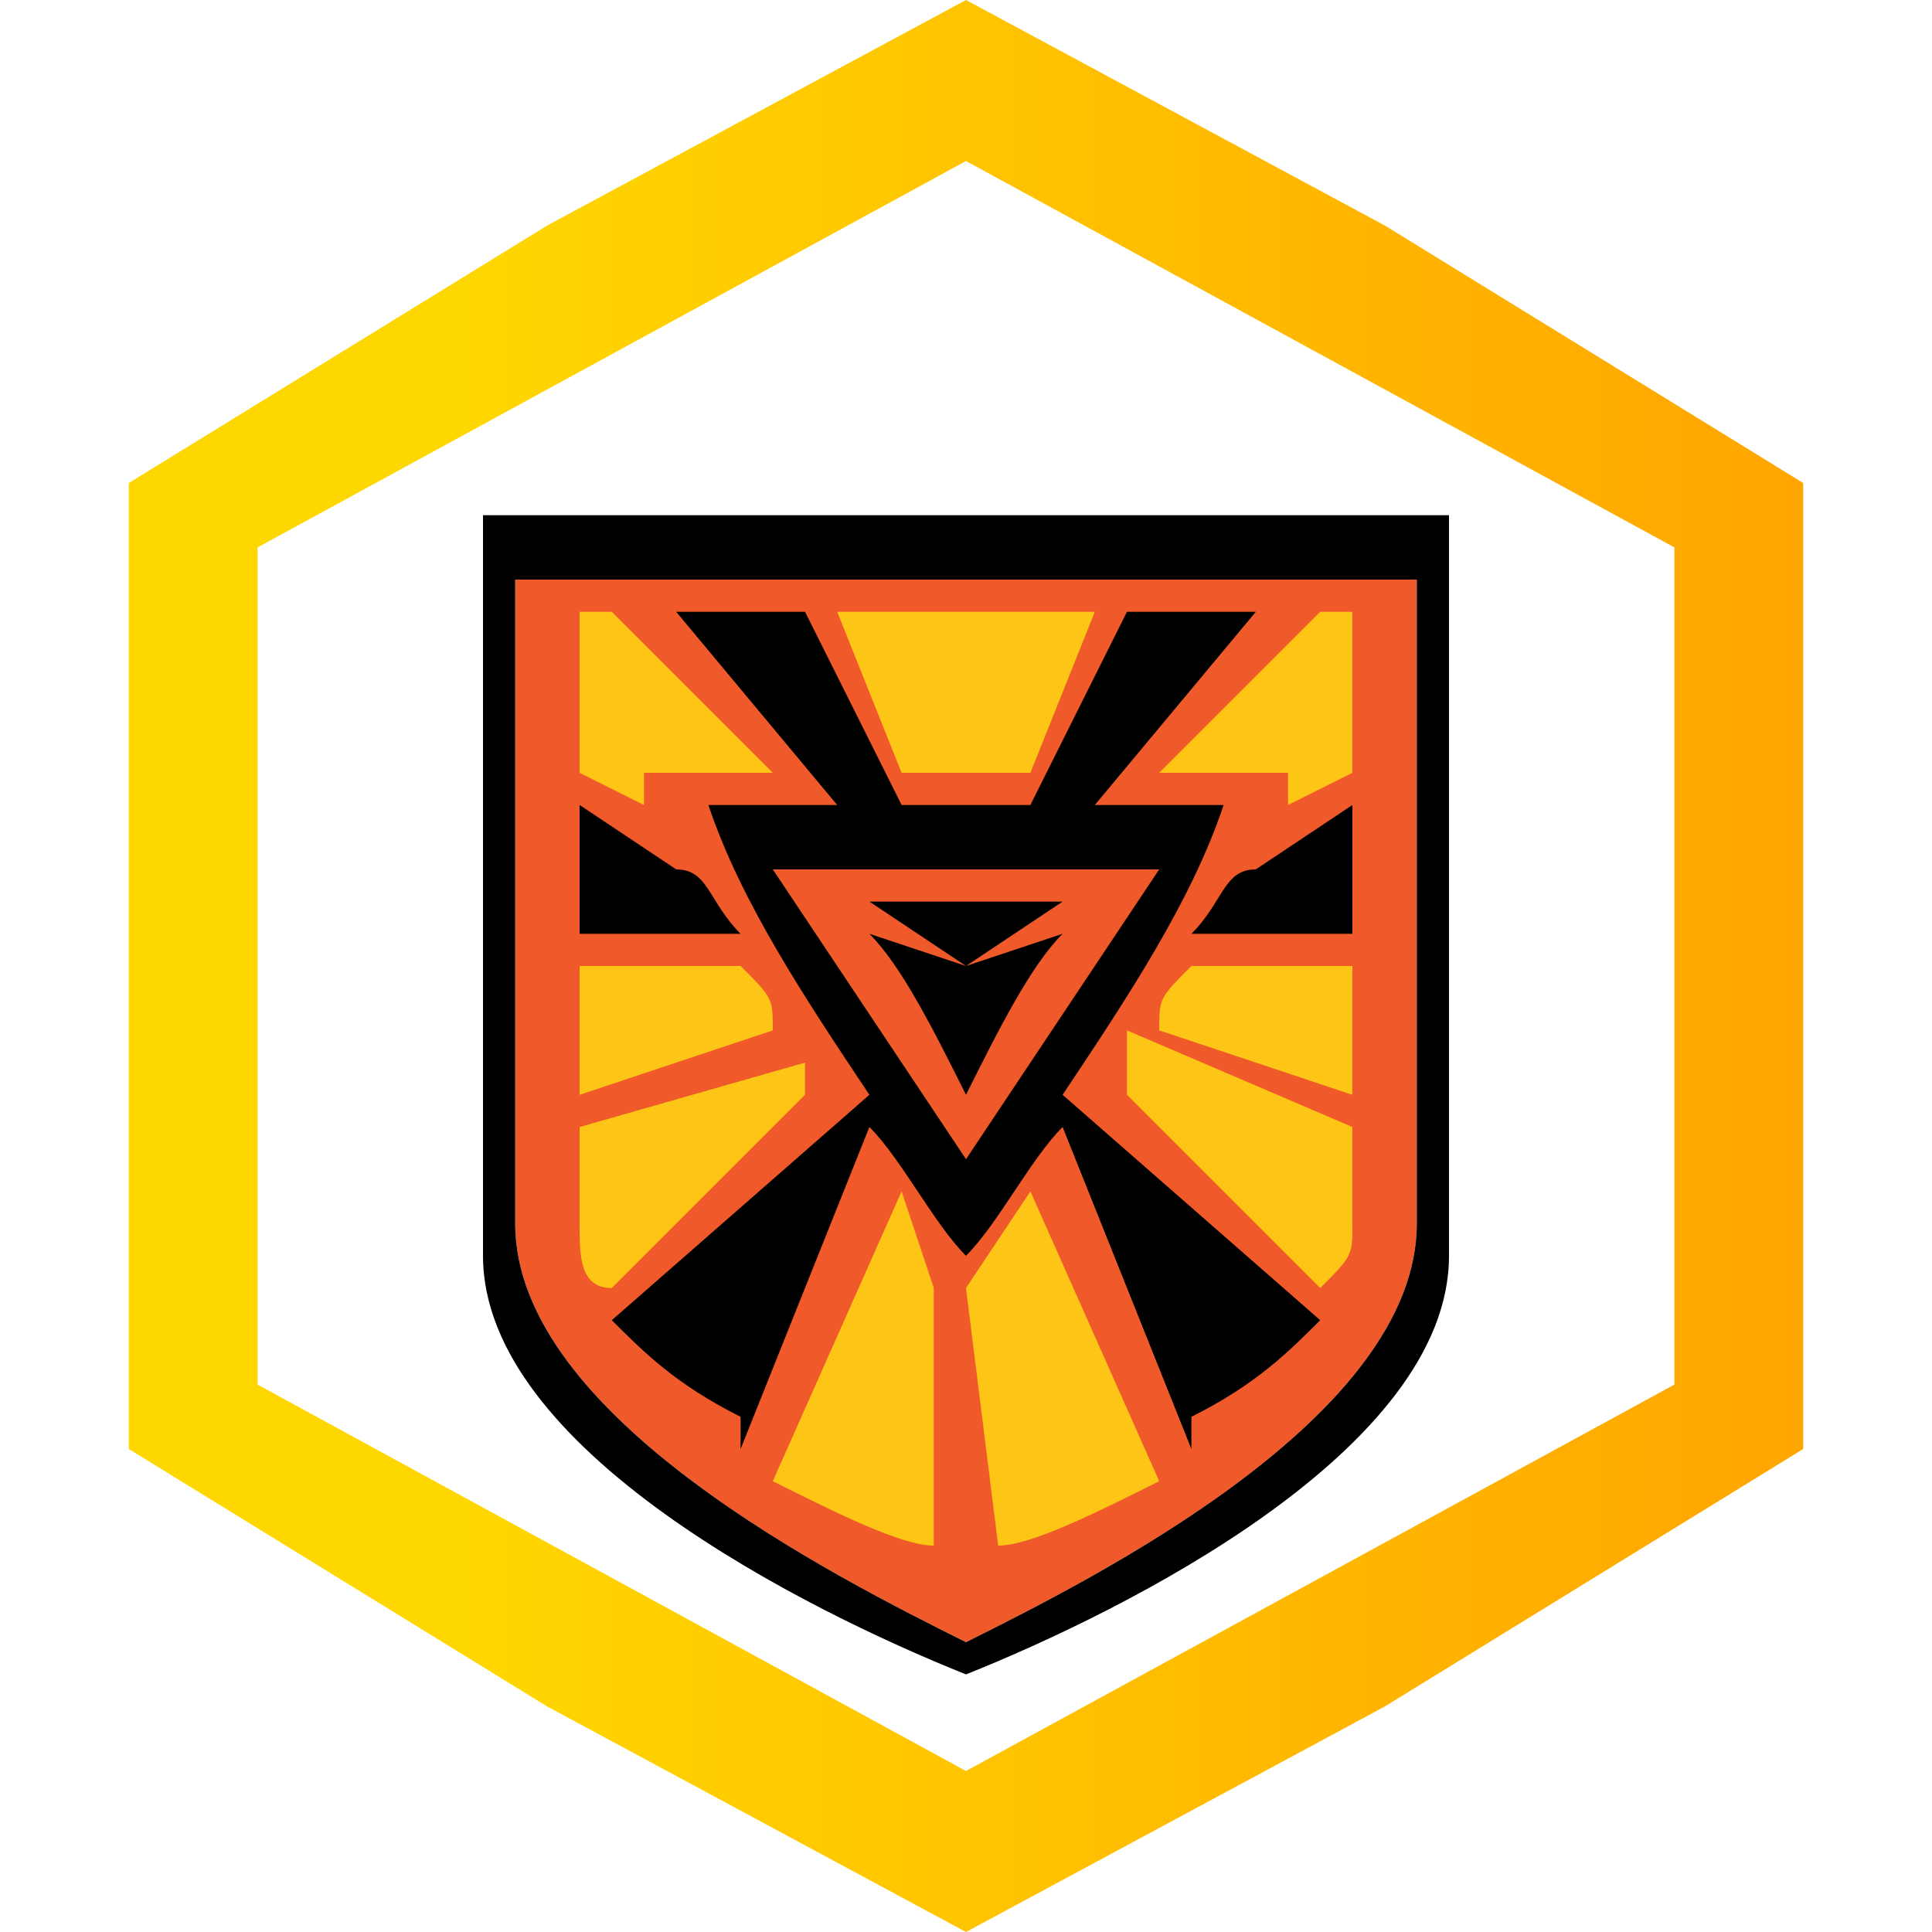
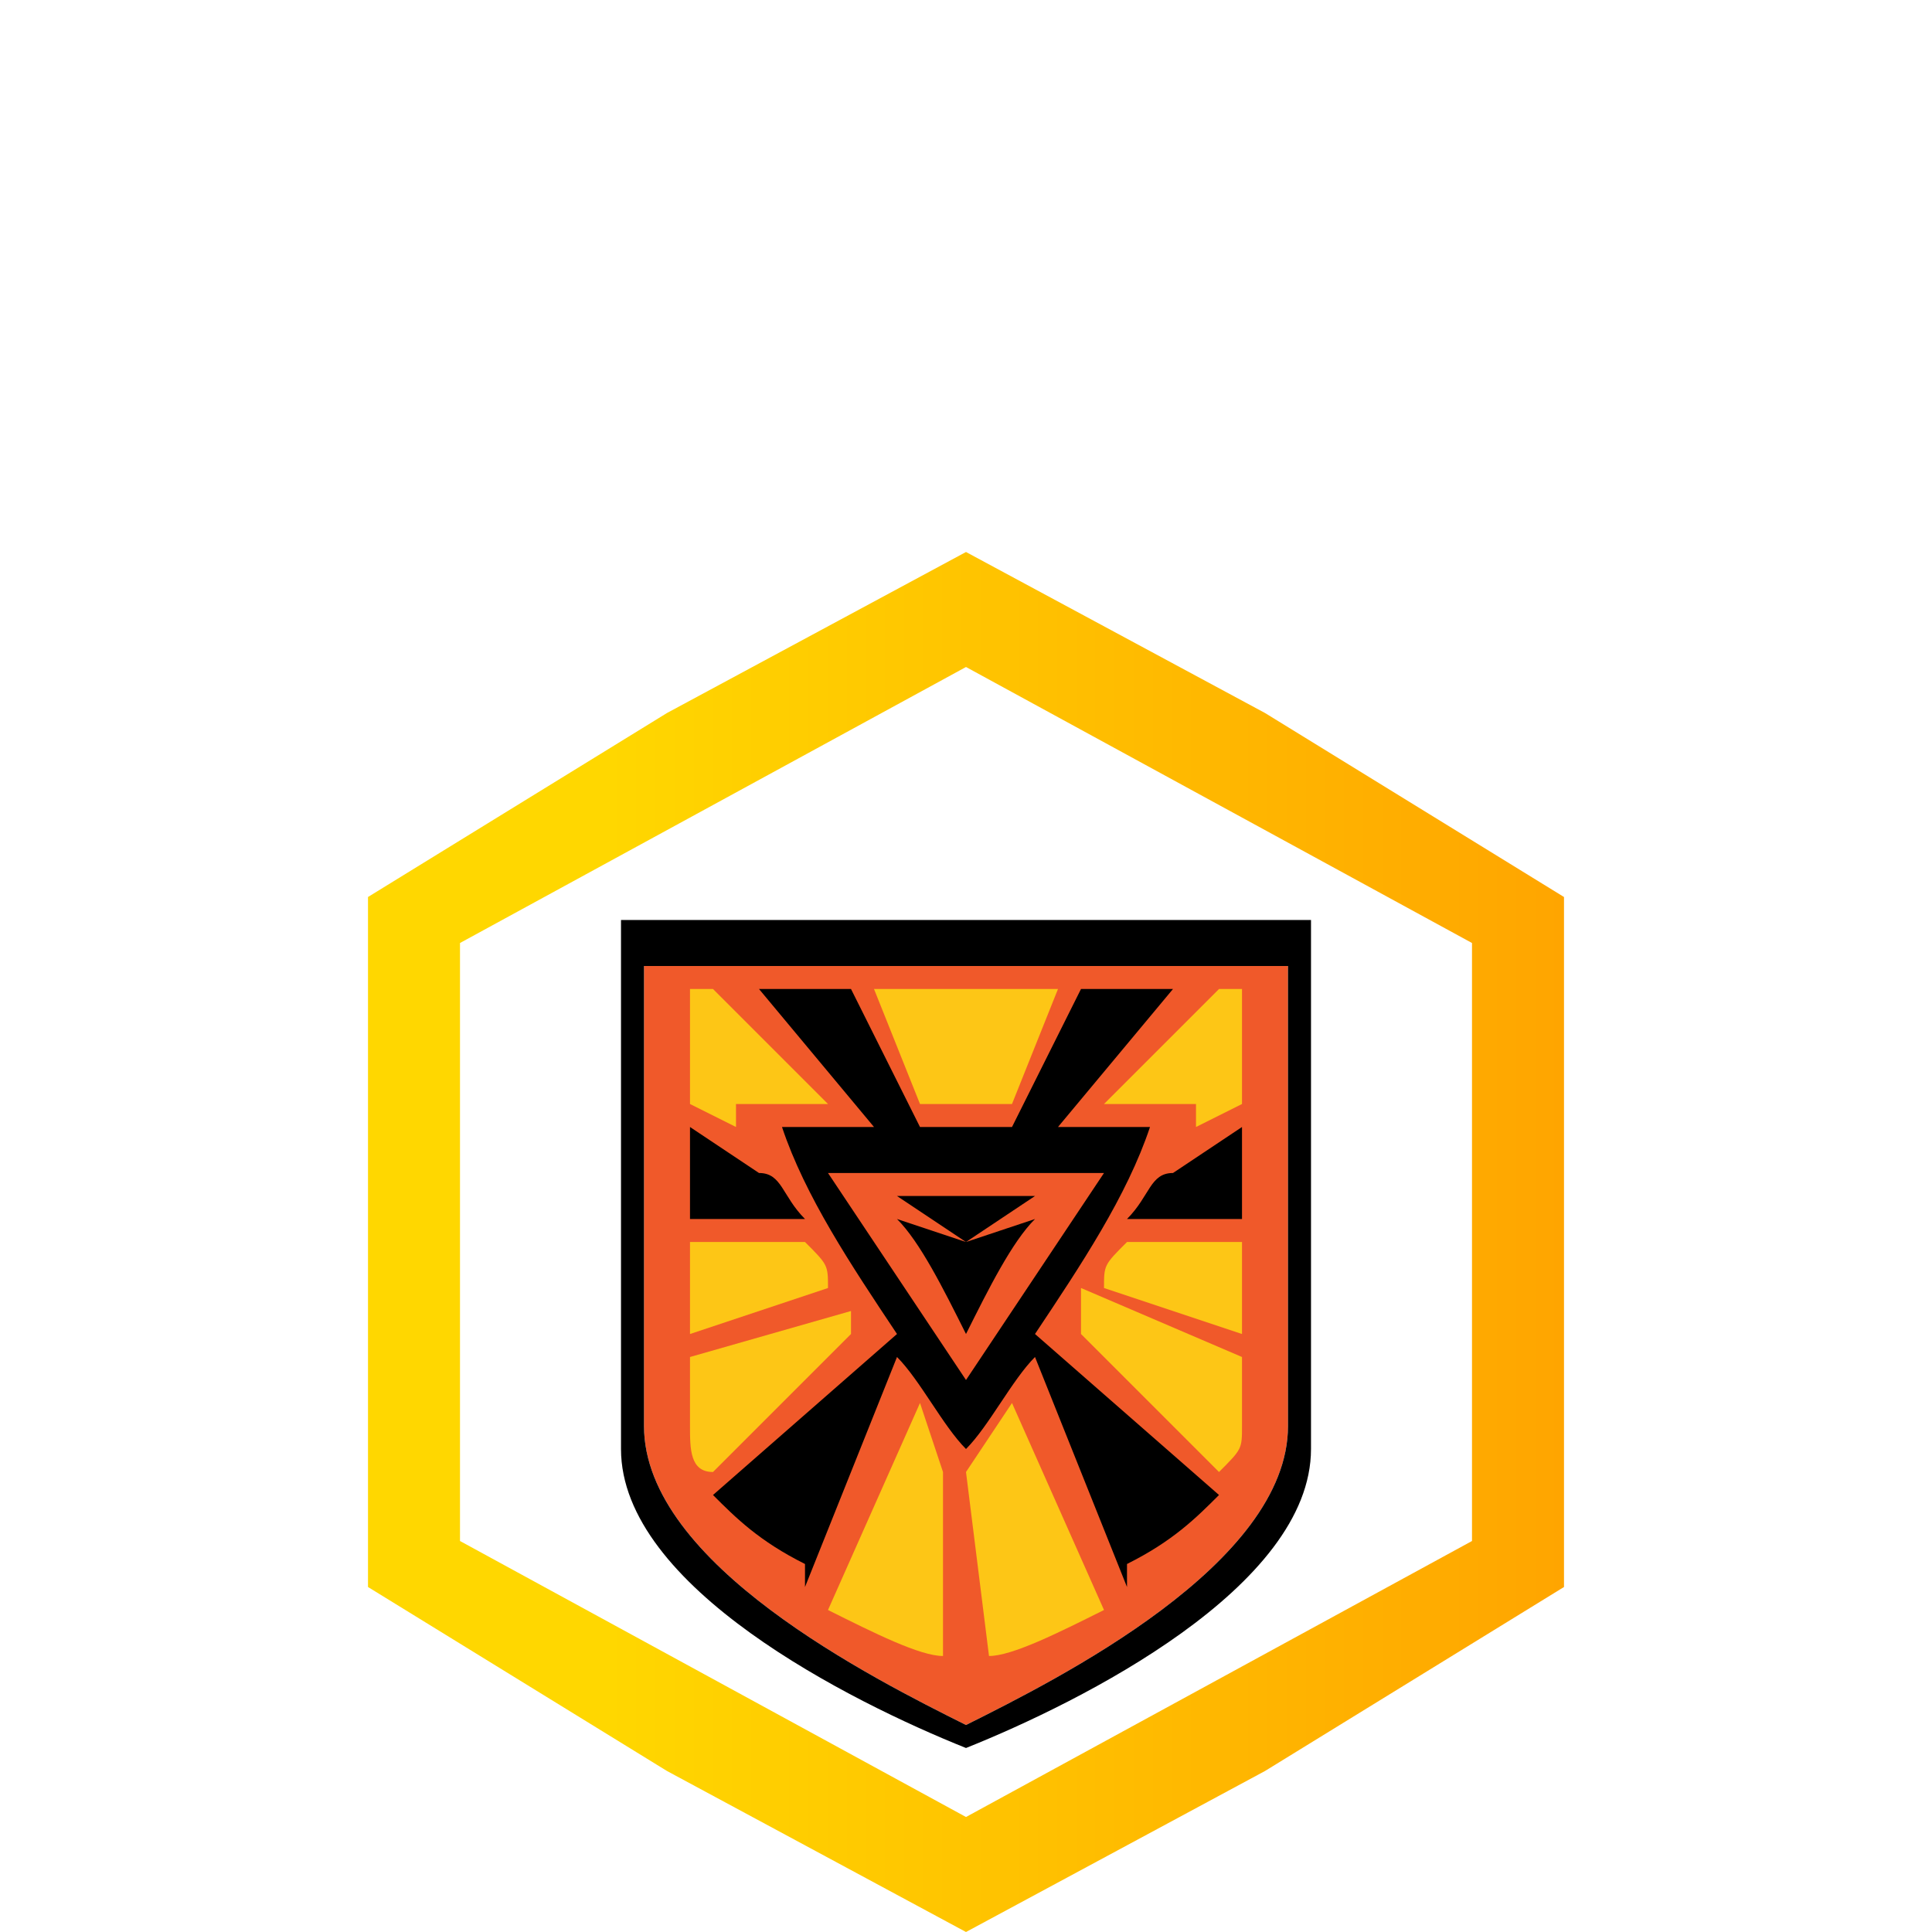
- <svg xmlns="http://www.w3.org/2000/svg" width="60px" height="60px" clip-rule="evenodd" fill-rule="evenodd" image-rendering="optimizeQuality" shape-rendering="geometricPrecision" text-rendering="geometricPrecision" version="1.1" viewBox="0 0 60 60" xml:space="preserve">
+ <svg xmlns="http://www.w3.org/2000/svg" width="60px" height="60px" clip-rule="evenodd" fill-rule="evenodd" image-rendering="optimizeQuality" shape-rendering="geometricPrecision" text-rendering="geometricPrecision" version="1.1" viewBox="-12 -24 84 84" xml:space="preserve">
  <defs>
    <linearGradient id="id0" x1="4.02" x2="56" y1="60" y2="60" gradientUnits="userSpaceOnUse">
      <stop stop-color="gold" offset="0" />
      <stop stop-color="gold" offset=".2" />
      <stop stop-color="orange" offset="1" />
    </linearGradient>
  </defs>
  <path d="m30 0 13 7 13 8v15 15l-13 8-13 7-13-7-13-8v-15-15l13-8 13-7zm0 5 22 12v13 13l-22 12-22-12v-13-13l22-12z" fill="url(#id0)" />
  <path d="m16 18v20c0 6 10 11 14 13 4-2 14-7 14-13v-20h-28z" fill="#F0592A" />
  <path d="m21 19 5 6h-4c1 3 3 6 5 9l-8 7c1 1 2 2 4 3v1l4-10c1 1 2 3 3 4 1-1 2-3 3-4l4 10v-1c2-1 3-2 4-3l-8-7c2-3 4-6 5-9h-4l5-6h-4l-3 6h-2-2l-3-6h-4zm-3 6v4h5c-1-1-1-2-2-2l-3-2zm24 0-3 2c-1 0-1 1-2 2h5v-4zm-9 2h3l-6 9-6-9h6 3zm-3 1h-3l3 2 3-2h-3zm-3 1c1 1 2 3 3 5v-4l-3-1zm6 0-3 1v4c1-2 2-4 3-5z" />
  <g fill="#FDC616">
    <path d="m32 37-2 3 1 8c1 0 3-1 5-2l-4-9z" />
    <path d="m28 37-4 9c2 1 4 2 5 2v-8l-1-3z" />
    <path d="m35 32v2l6 6c1-1 1-1 1-2v-3l-7-3z" />
    <path d="m25 33-7 2v3c0 1 0 2 1 2l6-6v-1z" />
    <path d="m37 30c-1 1-1 1-1 2l6 2v-4h-5z" />
    <path d="m18 30v4l6-2c0-1 0-1-1-2h-5z" />
    <path d="m41 19-5 5h2 2v1l2-1v-5h-1z" />
    <path d="m30 19v5h2l2-5h-4z" />
    <path d="m26 19 2 5h2v-5h-4z" />
    <path d="m18 19v5l2 1v-1h2 2l-5-5h-1z" />
  </g>
  <path d="m16 18v20c0 6 10 11 14 13 4-2 14-7 14-13v-20h-28zm28-2h1v2 21c0 6-10 11-15 13-5-2-15-7-15-13v-21-2h1 28z" />
</svg>
